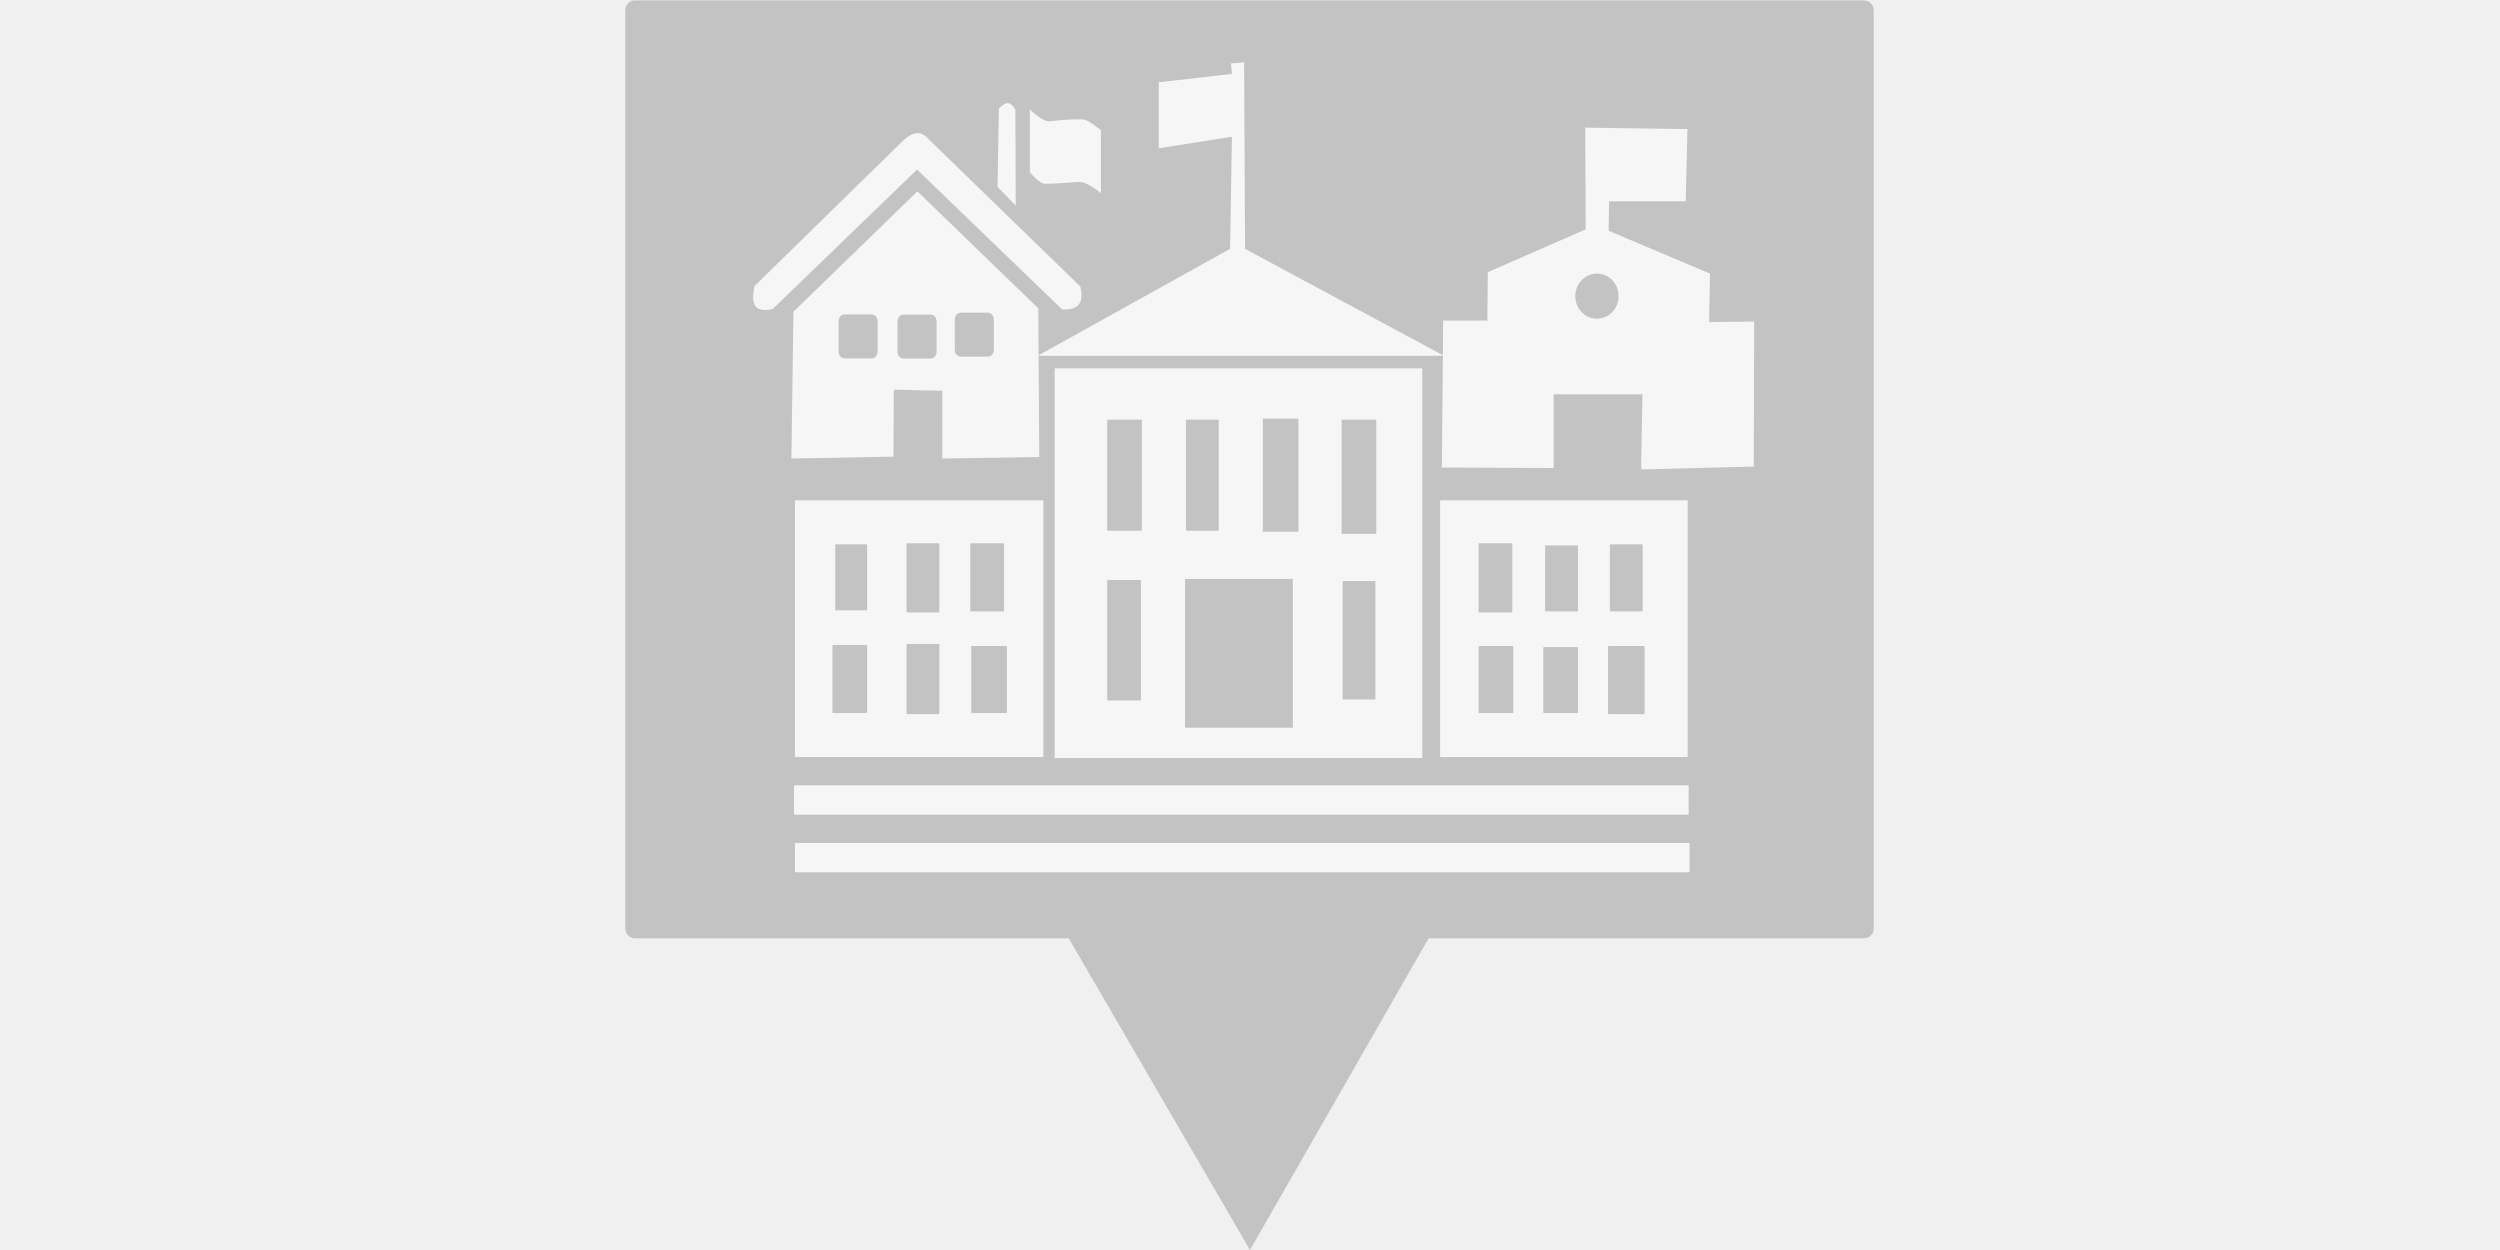
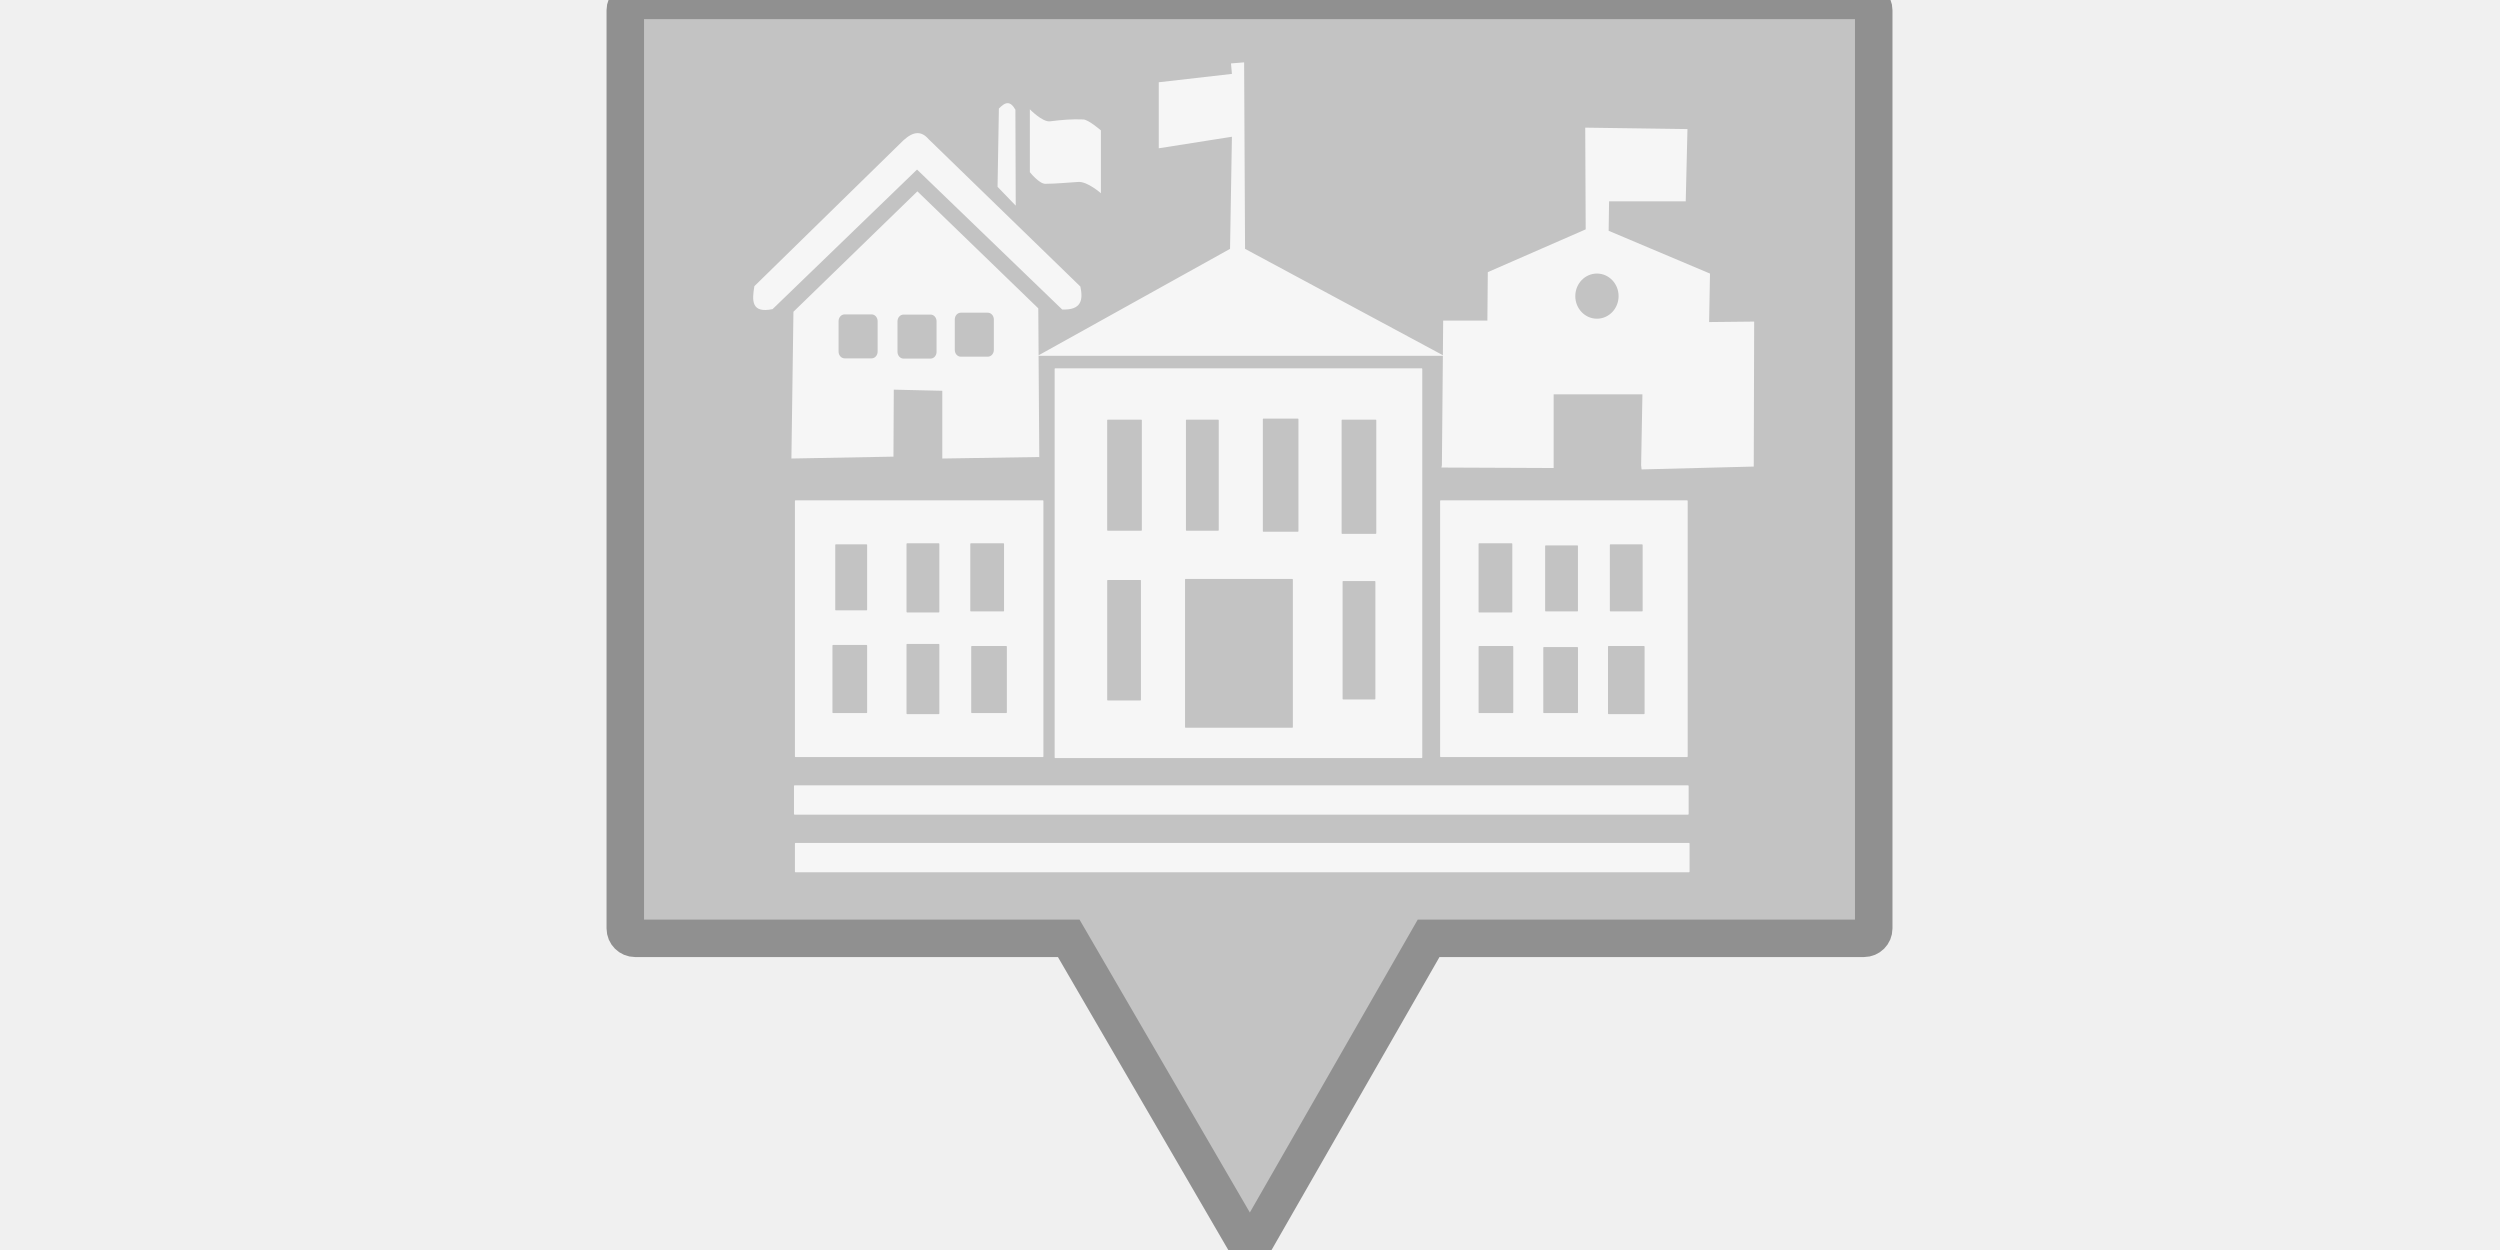
<svg xmlns="http://www.w3.org/2000/svg" width="200" height="100" viewBox="0 0 52.917 26.458" version="1.1" id="svg584">
  <defs id="defs581" />
  <g id="layer3" transform="matrix(0.530441,0,0,0.530441,12.83225,-1.963037)" style="opacity:0.4">
-     <path id="rect12248" style="fill:#808080;stroke-width:0.808" d="M 1.154 3.715 C 0.936 3.715 0.76 3.891 0.76 4.109 L 0.76 40.75 C 0.76 40.968 0.936 41.143 1.154 41.143 L 18.455 41.143 L 19.898 43.626 L 25.687 53.58 L 31.413 43.59 L 32.816 41.143 L 50.186 41.143 C 50.404 41.143 50.578 40.968 50.578 40.75 L 50.578 4.109 C 50.578 3.891 50.404 3.715 50.186 3.715 L 1.154 3.715 z " />
+     <path id="rect12248" style="fill:#808080;stroke-width:1.496;stroke:#000000;stroke-opacity:1;stroke-dasharray:none" d="M 1.154 3.715 C 0.936 3.715 0.76 3.891 0.76 4.109 L 0.76 40.75 C 0.76 40.968 0.936 41.143 1.154 41.143 L 18.455 41.143 L 19.898 43.626 L 25.687 53.58 L 31.413 43.59 L 32.816 41.143 L 50.186 41.143 C 50.404 41.143 50.578 40.968 50.578 40.75 L 50.578 4.109 C 50.578 3.891 50.404 3.715 50.186 3.715 L 1.154 3.715 z " />
    <path id="rect180" style="fill:#ffffff;stroke-width:0.049" d="m 25.454,6.189 -0.524,0.042 0.037,0.418 -2.919,0.334 v 2.634 l 2.919,-0.46 -0.075,4.474 -7.639,4.247 -0.013,-1.873 -4.824,-4.669 -4.946,4.805 -0.081,5.856 4.072,-0.075 0.013,-2.673 1.936,0.045 V 21.997 l 3.87,-0.06 -0.028,-4.04 H 33.385 l -0.039,4.365 -0.018,0.095 4.477,0.019 v -2.94 h 3.543 l -0.052,2.826 0.018,0.17 4.476,-0.114 0.017,-5.785 -1.798,0.019 0.035,-1.935 -4.044,-1.707 0.017,-1.176 h 3.059 l 0.069,-2.883 -4.079,-0.057 0.018,4.059 -3.906,1.707 -0.017,1.934 H 33.397 l -0.012,1.381 -7.894,-4.244 z M 16.025,7.817 c -0.123,-0.005 -0.241,0.1 -0.357,0.215 l -0.053,3.123 0.725,0.751 -0.013,-3.829 C 16.221,7.892 16.121,7.821 16.025,7.817 Z m 0.879,0.246 v 2.507 c 0,0 0.37,0.467 0.618,0.465 0.45,-0.004 0.878,-0.048 1.317,-0.075 0.364,-0.022 0.9,0.451 0.9,0.451 V 8.903 c 0,0 -0.495,-0.426 -0.699,-0.436 -0.448,-0.02 -0.879,0.017 -1.33,0.075 -0.303,0.039 -0.806,-0.48 -0.806,-0.48 z m -4.48,0.95 C 12.238,9.013 12.051,9.128 11.865,9.294 L 5.911,15.12 c -0.096,0.571 -0.129,1.092 0.726,0.916 l 5.765,-5.57 5.792,5.585 c 0.775,0.029 0.838,-0.389 0.726,-0.916 L 12.859,9.249 C 12.714,9.082 12.569,9.013 12.424,9.013 Z m 27.109,5.603 a 0.864,0.901 0 0 1 0.864,0.901 0.864,0.901 0 0 1 -0.864,0.901 0.864,0.901 0 0 1 -0.864,-0.901 0.864,0.901 0 0 1 0.864,-0.901 z m -25.384,1.562 h 1.075 c 0.134,0 0.243,0.121 0.243,0.27 v 1.216 c 0,0.15 -0.109,0.27 -0.243,0.27 h -1.075 c -0.134,0 -0.241,-0.121 -0.241,-0.27 v -1.216 c 0,-0.15 0.107,-0.27 0.241,-0.27 z m -4.636,0.067 h 1.074 c 0.134,0 0.242,0.121 0.242,0.27 v 1.216 c 0,0.15 -0.108,0.27 -0.242,0.27 H 9.514 c -0.134,0 -0.243,-0.121 -0.243,-0.27 v -1.216 c 0,-0.15 0.109,-0.27 0.243,-0.27 z m 2.351,0.008 h 1.076 c 0.134,0 0.241,0.12 0.241,0.27 v 1.217 c 0,0.15 -0.107,0.27 -0.241,0.27 h -1.076 c -0.134,0 -0.242,-0.12 -0.242,-0.27 v -1.217 c 0,-0.15 0.108,-0.27 0.242,-0.27 z m 6.052,2.144 c -0.012,0 -0.023,0.011 -0.023,0.025 v 15.504 c 0,0.014 0.01,0.025 0.023,0.025 H 32.541 c 0.012,0 0.022,-0.011 0.022,-0.025 V 18.422 c 0,-0.014 -0.01,-0.025 -0.022,-0.025 z m 8.307,2.007 h 1.377 c 0.012,0 0.022,0.011 0.022,0.025 v 4.466 c 0,0.014 -0.01,0.025 -0.022,0.025 h -1.377 c -0.012,0 -0.022,-0.011 -0.022,-0.025 v -4.466 c 0,-0.014 0.01,-0.025 0.022,-0.025 z m -6.212,0.042 h 1.34 c 0.012,0 0.022,0.011 0.022,0.025 v 4.382 c 0,0.014 -0.01,0.025 -0.022,0.025 h -1.34 c -0.012,0 -0.022,-0.011 -0.022,-0.025 v -4.382 c 0,-0.014 0.01,-0.025 0.022,-0.025 z m 3.143,0 h 1.265 c 0.012,0 0.022,0.011 0.022,0.025 v 4.382 c 0,0.014 -0.01,0.025 -0.022,0.025 h -1.265 c -0.012,0 -0.022,-0.011 -0.022,-0.025 v -4.382 c 0,-0.014 0.01,-0.025 0.022,-0.025 z m 6.212,0 h 1.34 c 0.012,0 0.022,0.011 0.022,0.025 v 4.508 c 0,0.014 -0.01,0.025 -0.022,0.025 h -1.34 c -0.012,0 -0.022,-0.011 -0.022,-0.025 v -4.508 c 0,-0.014 0.01,-0.025 0.022,-0.025 z M 7.551,23.666 c -0.012,0 -0.022,0.011 -0.022,0.025 v 10.194 c 0,0.014 0.01,0.025 0.022,0.025 h 9.872 c 0.012,0 0.022,-0.011 0.022,-0.025 V 23.691 c 0,-0.014 -0.01,-0.025 -0.022,-0.025 z m 25.746,0 c -0.012,0 -0.022,0.011 -0.022,0.025 v 10.194 c 0,0.014 0.01,0.025 0.022,0.025 h 9.835 c 0.012,0 0.022,-0.011 0.022,-0.025 V 23.691 c 0,-0.014 -0.01,-0.025 -0.022,-0.025 z m -21.292,1.714 h 1.265 c 0.012,0 0.022,0.011 0.022,0.025 v 2.71 c 0,0.014 -0.01,0.025 -0.022,0.025 h -1.265 c -0.012,0 -0.023,-0.011 -0.023,-0.025 v -2.71 c 0,-0.014 0.01,-0.025 0.023,-0.025 z m 2.544,0 h 1.303 c 0.012,0 0.022,0.011 0.022,0.025 v 2.668 c 0,0.014 -0.01,0.025 -0.022,0.025 h -1.303 c -0.012,0 -0.022,-0.011 -0.022,-0.025 v -2.668 c 0,-0.014 0.01,-0.025 0.022,-0.025 z m 20.282,0 h 1.303 c 0.012,0 0.022,0.011 0.022,0.025 v 2.71 c 0,0.014 -0.01,0.025 -0.022,0.025 h -1.303 c -0.012,0 -0.022,-0.011 -0.022,-0.025 v -2.71 c 0,-0.014 0.01,-0.025 0.022,-0.025 z m -25.671,0.042 h 1.228 c 0.012,0 0.023,0.011 0.023,0.025 v 2.584 c 0,0.014 -0.01,0.025 -0.023,0.025 H 9.16 c -0.012,0 -0.022,-0.011 -0.022,-0.025 v -2.584 c 0,-0.014 0.01,-0.025 0.022,-0.025 z m 30.91,0 h 1.265 c 0.012,0 0.022,0.011 0.022,0.025 v 2.626 c 0,0.014 -0.01,0.025 -0.022,0.025 h -1.265 c -0.012,0 -0.022,-0.011 -0.022,-0.025 v -2.626 c 0,-0.014 0.01,-0.025 0.022,-0.025 z m -2.582,0.042 h 1.265 c 0.012,0 0.022,0.011 0.022,0.025 v 2.584 c 0,0.014 -0.01,0.025 -0.022,0.025 h -1.265 c -0.012,0 -0.022,-0.011 -0.022,-0.025 v -2.584 c 0,-0.014 0.01,-0.025 0.022,-0.025 z m -14.37,1.338 h 4.259 c 0.012,0 0.022,0.011 0.022,0.025 v 5.888 c 0,0.014 -0.01,0.025 -0.022,0.025 h -4.259 c -0.012,0 -0.022,-0.011 -0.022,-0.025 v -5.888 c 0,-0.014 0.01,-0.025 0.022,-0.025 z m -3.106,0.042 h 1.303 c 0.012,0 0.022,0.011 0.022,0.025 v 4.758 c 0,0.014 -0.01,0.025 -0.022,0.025 h -1.303 c -0.012,0 -0.022,-0.011 -0.022,-0.025 v -4.758 c 0,-0.014 0.01,-0.025 0.022,-0.025 z m 9.393,0.042 h 1.265 c 0.012,0 0.022,0.011 0.022,0.025 v 4.675 c 0,0.014 -0.01,0.025 -0.022,0.025 h -1.265 c -0.012,0 -0.022,-0.011 -0.022,-0.025 v -4.675 c 0,-0.014 0.01,-0.025 0.022,-0.025 z m -17.4,2.509 h 1.265 c 0.012,0 0.022,0.011 0.022,0.025 v 2.752 c 0,0.014 -0.01,0.025 -0.022,0.025 h -1.265 c -0.012,0 -0.023,-0.011 -0.023,-0.025 v -2.752 c 0,-0.014 0.01,-0.025 0.023,-0.025 z m -2.957,0.042 h 1.34 c 0.012,0 0.023,0.011 0.023,0.025 v 2.668 c 0,0.014 -0.01,0.025 -0.023,0.025 H 9.048 c -0.012,0 -0.022,-0.011 -0.022,-0.025 v -2.668 c 0,-0.014 0.01,-0.025 0.022,-0.025 z m 5.539,0.042 h 1.377 c 0.012,0 0.022,0.011 0.022,0.025 v 2.626 c 0,0.014 -0.01,0.025 -0.022,0.025 h -1.377 c -0.012,0 -0.023,-0.011 -0.023,-0.025 v -2.626 c 0,-0.014 0.01,-0.025 0.023,-0.025 z m 20.245,0 h 1.34 c 0.012,0 0.022,0.011 0.022,0.025 v 2.626 c 0,0.014 -0.01,0.025 -0.022,0.025 h -1.34 c -0.012,0 -0.022,-0.011 -0.022,-0.025 v -2.626 c 0,-0.014 0.01,-0.025 0.022,-0.025 z m 5.164,0 h 1.415 c 0.012,0 0.023,0.011 0.023,0.025 v 2.668 c 0,0.014 -0.01,0.025 -0.023,0.025 h -1.415 c -0.012,0 -0.022,-0.011 -0.022,-0.025 v -2.668 c 0,-0.014 0.01,-0.025 0.022,-0.025 z m -2.582,0.042 h 1.34 c 0.012,0 0.022,0.011 0.022,0.025 v 2.584 c 0,0.014 -0.01,0.025 -0.022,0.025 h -1.34 c -0.012,0 -0.022,-0.011 -0.022,-0.025 v -2.584 c 0,-0.014 0.01,-0.025 0.022,-0.025 z M 7.516,35.038 c -0.013,0 -0.024,0.012 -0.024,0.027 v 1.117 c 0,0.015 0.011,0.027 0.024,0.027 h 35.652 c 0.013,0 0.024,-0.012 0.024,-0.027 v -1.117 c 0,-0.015 -0.011,-0.027 -0.024,-0.027 z m 0.037,2.299 c -0.013,0 -0.024,0.012 -0.024,0.027 v 1.117 c 0,0.015 0.011,0.027 0.024,0.027 h 35.652 c 0.013,0 0.024,-0.012 0.024,-0.027 v -1.117 c 0,-0.015 -0.011,-0.027 -0.024,-0.027 z" />
  </g>
</svg>
